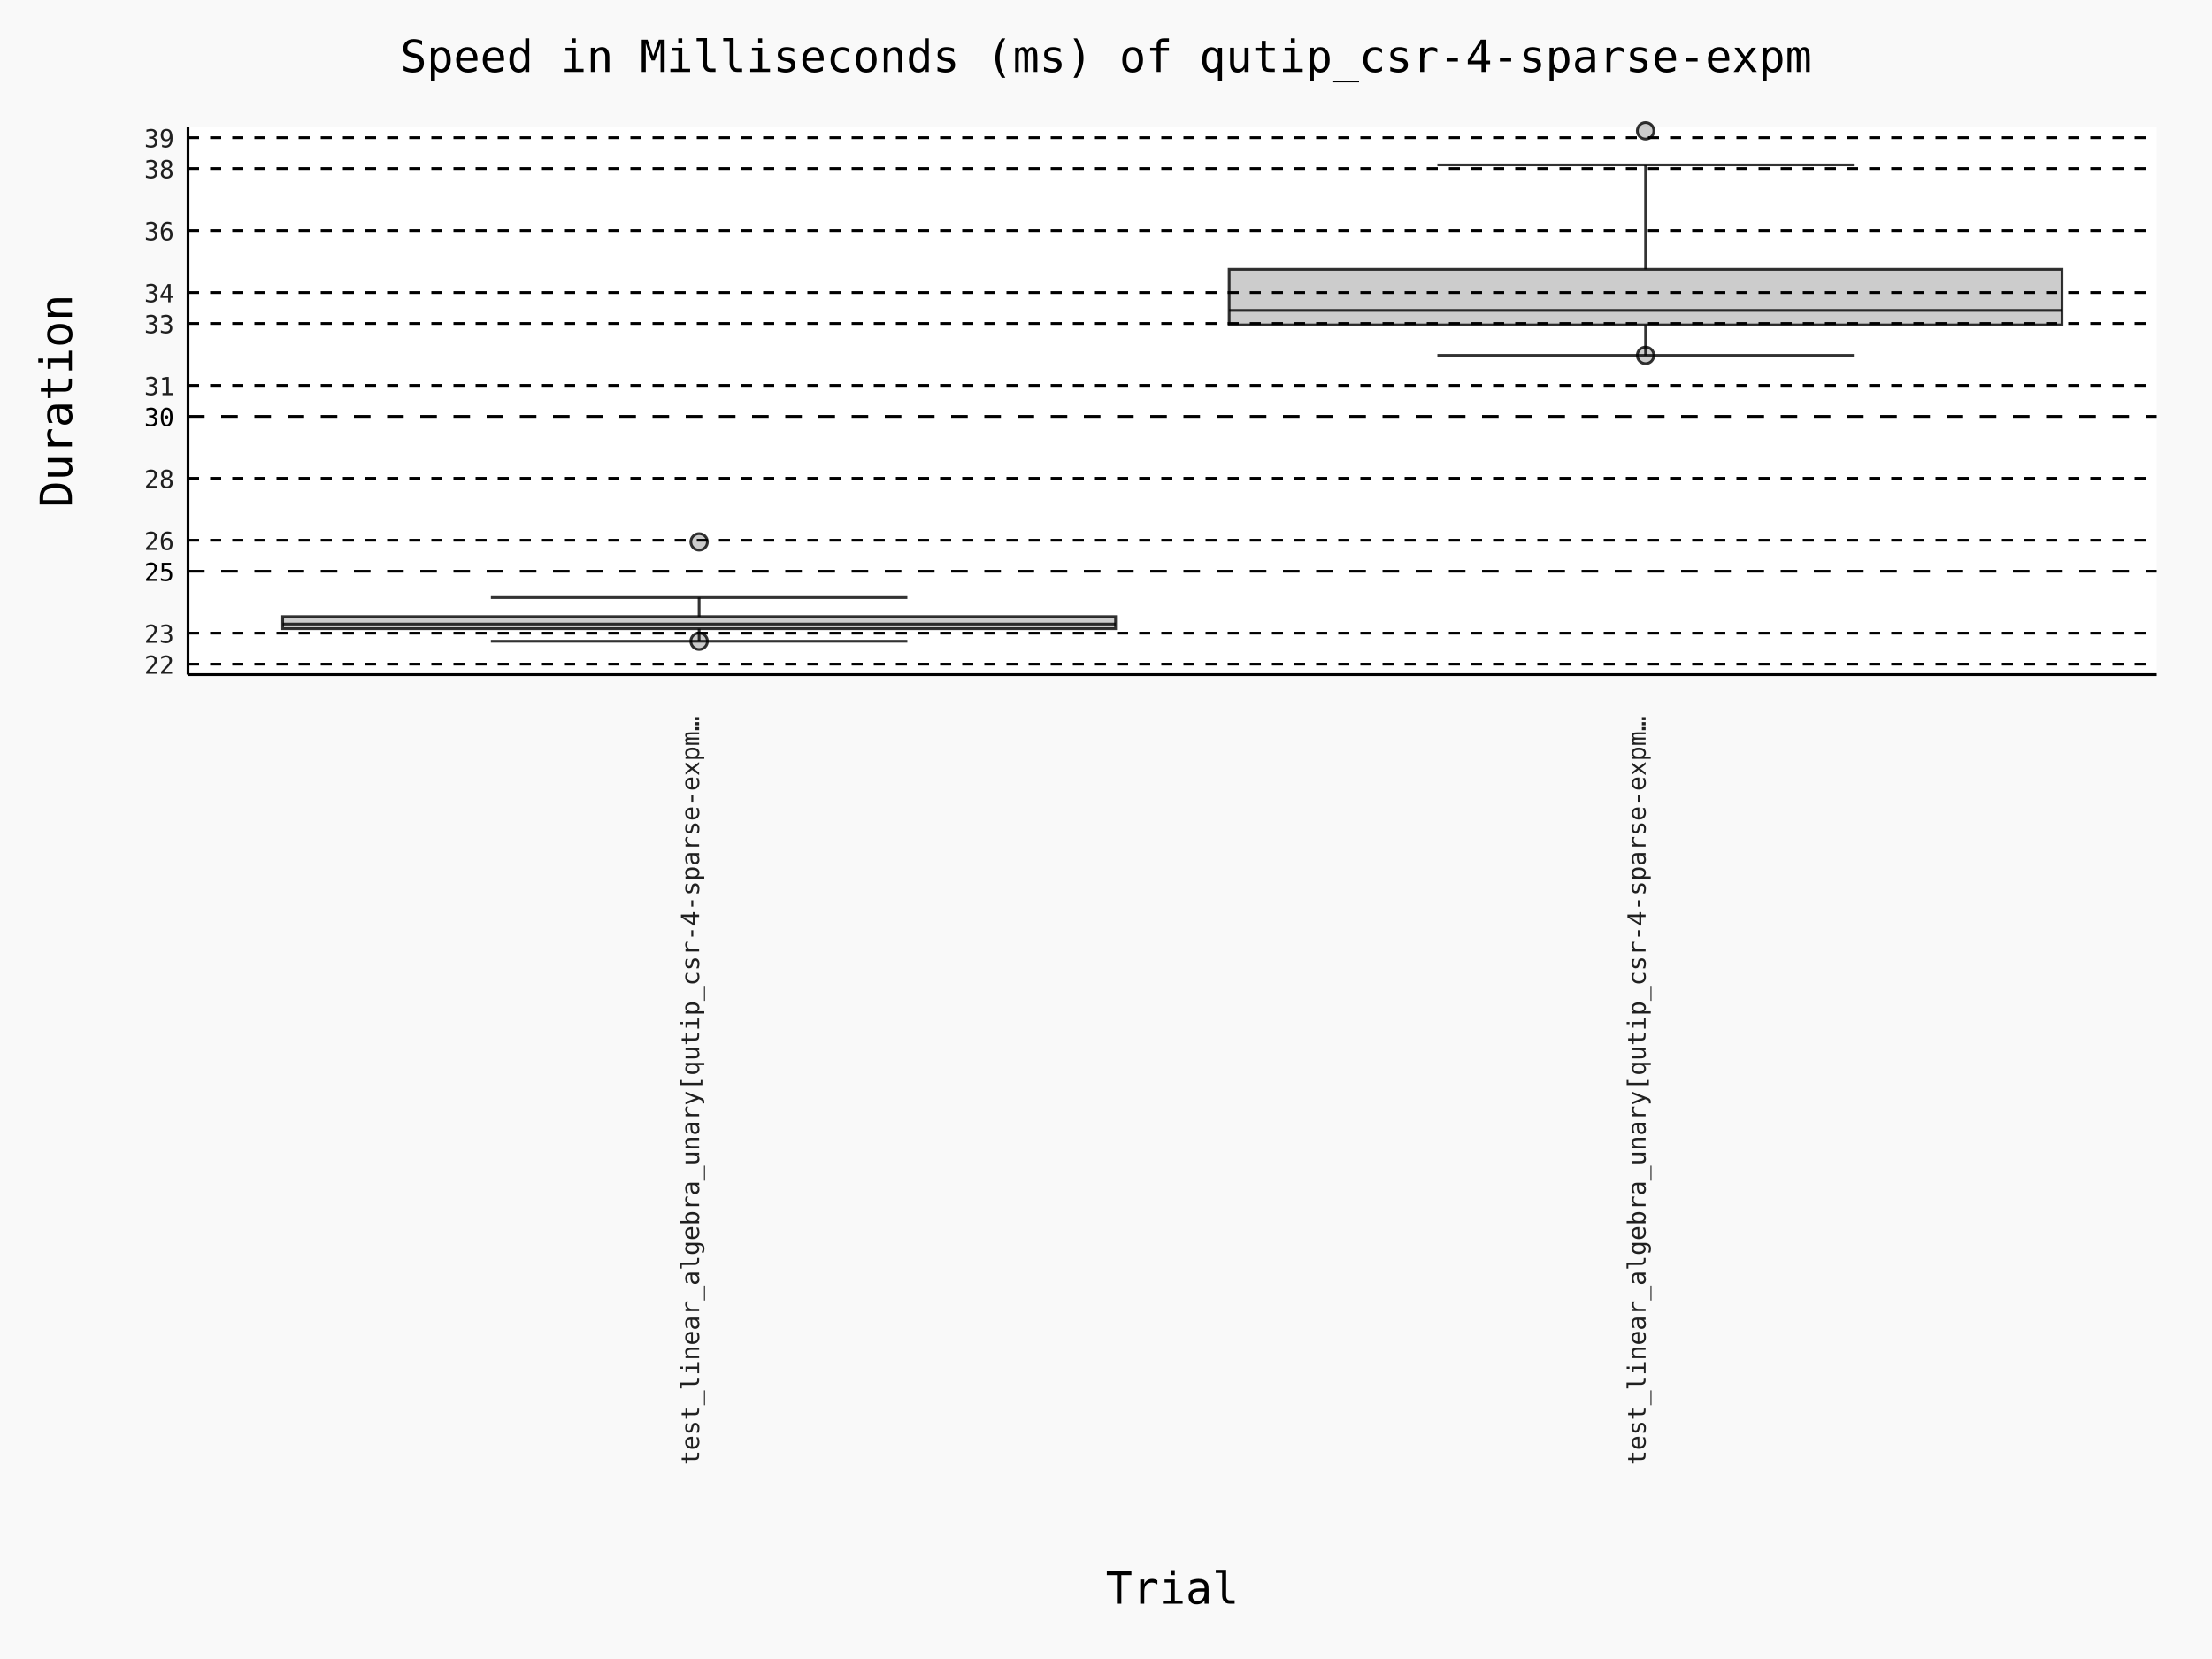
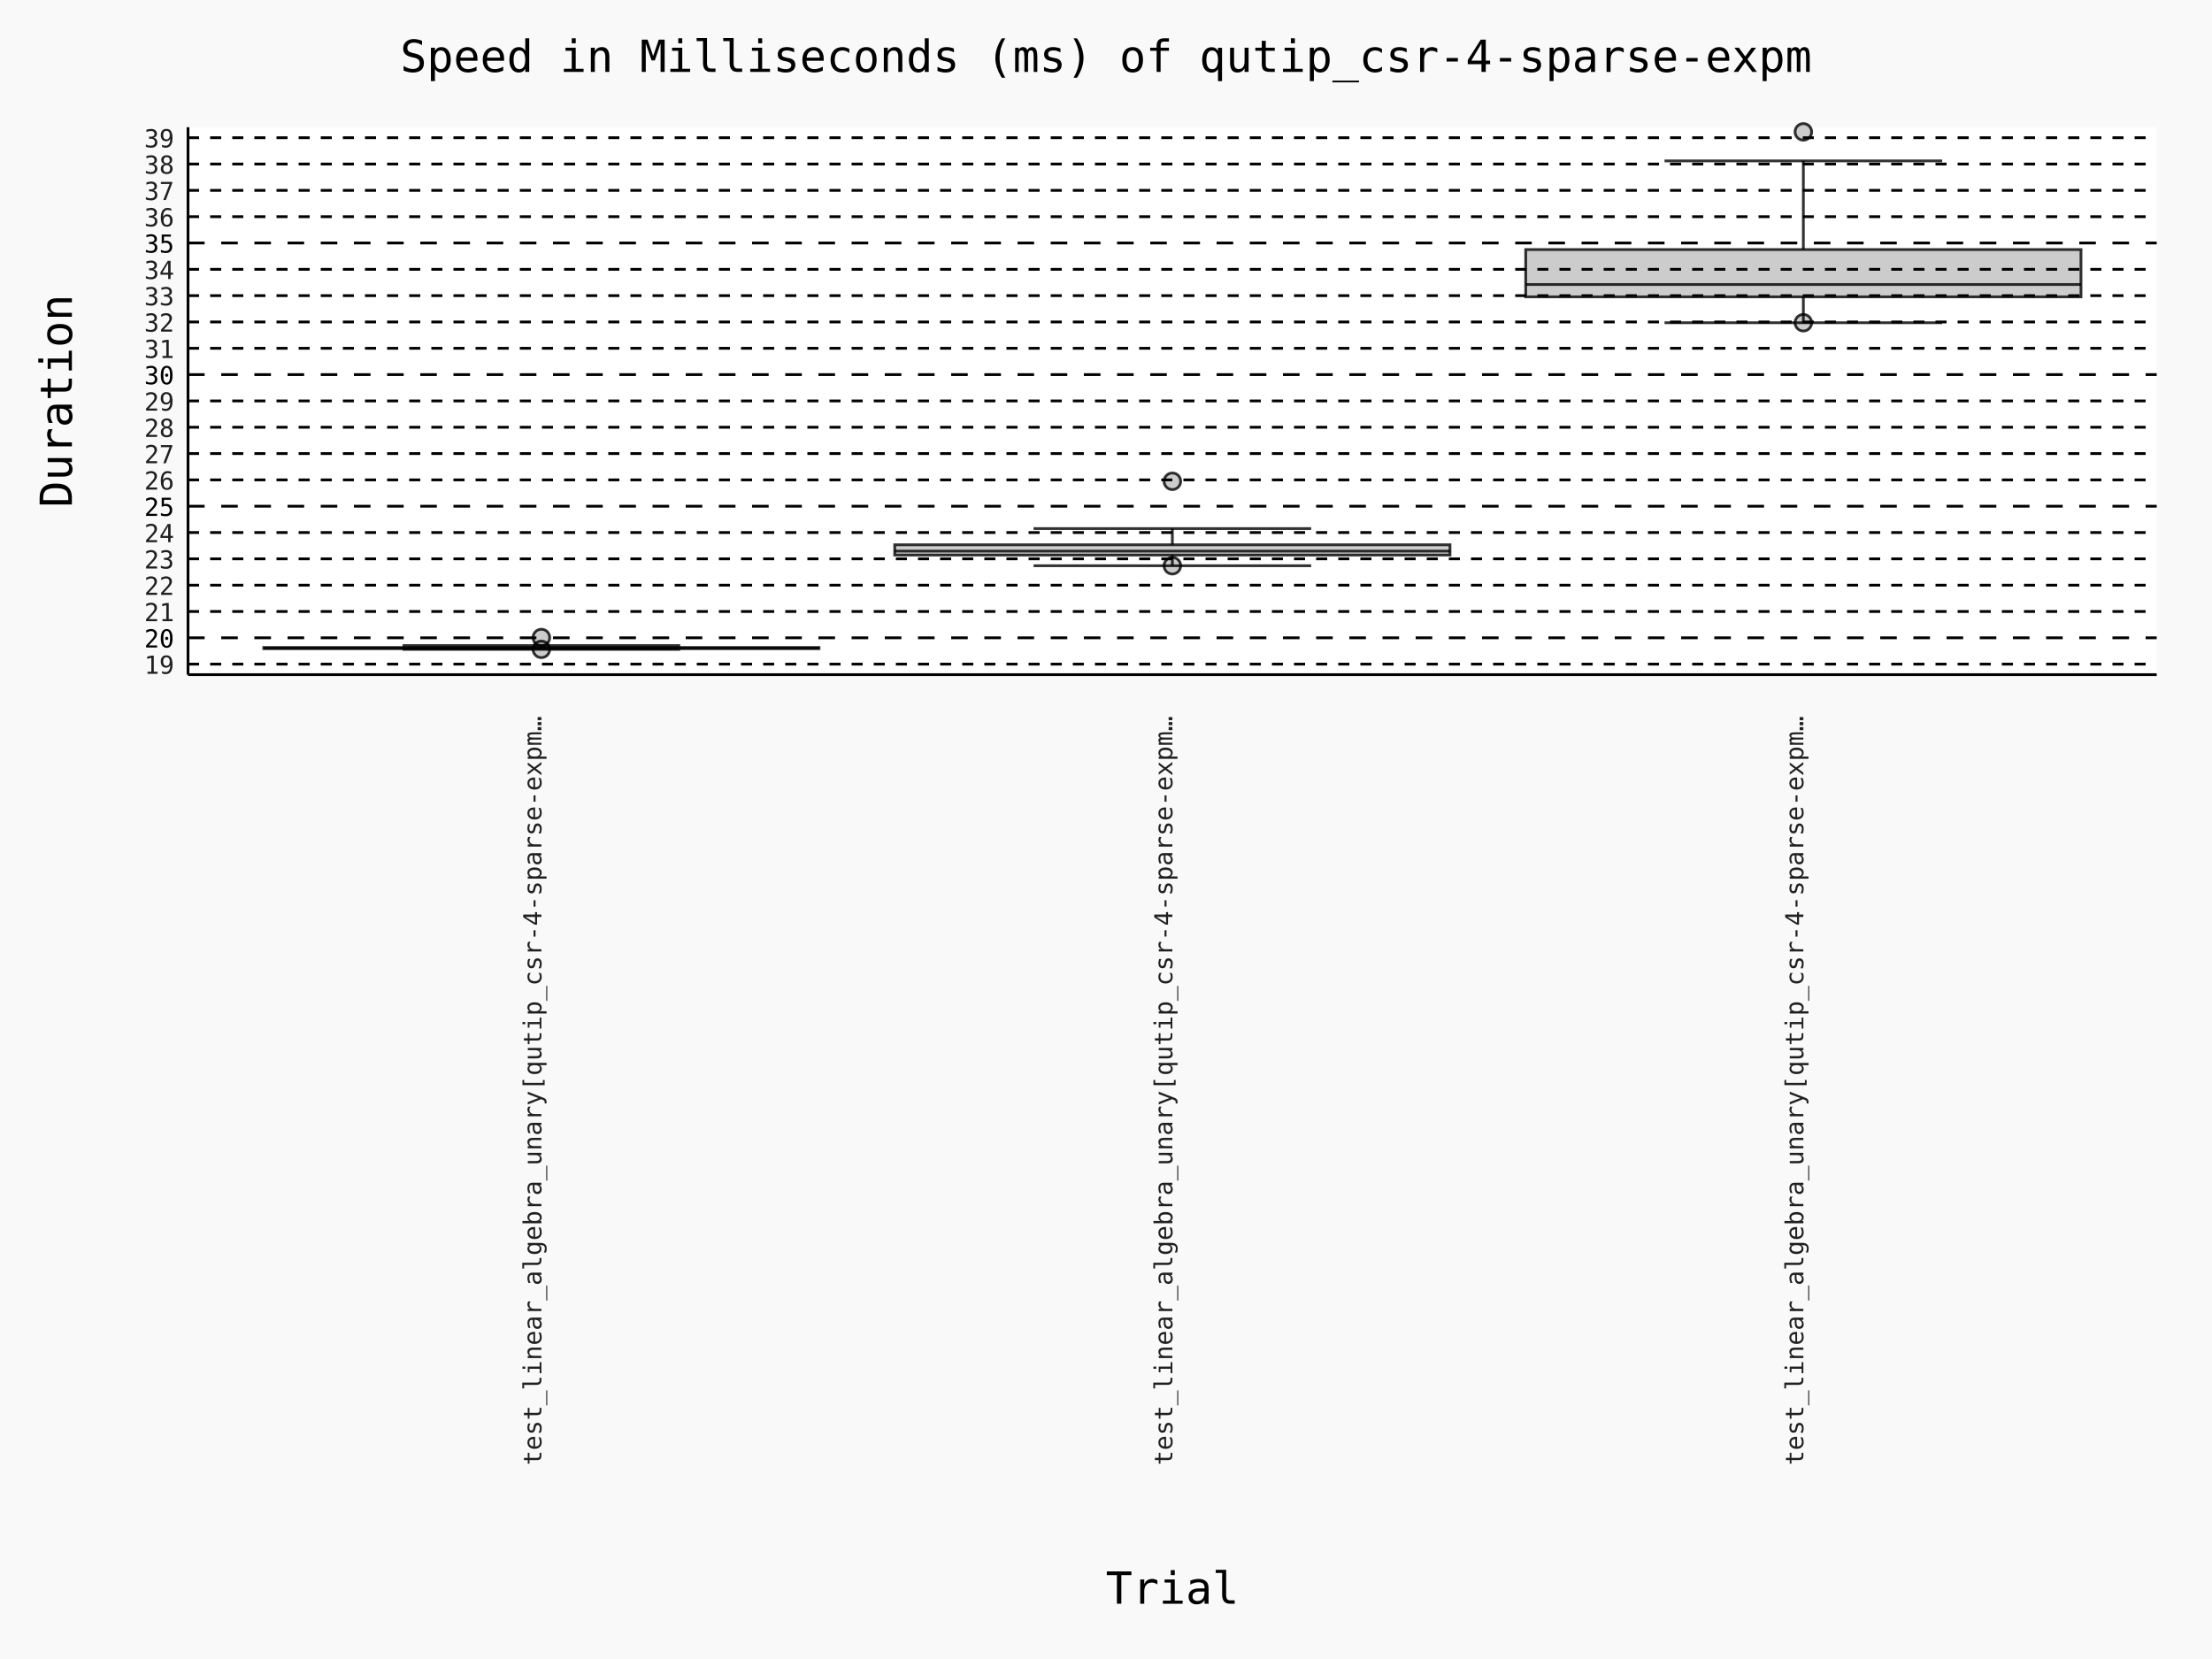
- <svg xmlns="http://www.w3.org/2000/svg" id="chart-a88e04f8-c182-4933-8b81-3142ed81b25f" class="pygal-chart" viewBox="0 0 800 600">
+ <svg xmlns="http://www.w3.org/2000/svg" id="chart-fc8f37e3-e0d4-4751-b946-16a775ccf3c1" class="pygal-chart" viewBox="0 0 800 600">
  <defs>
-     <style type="text/css">#chart-a88e04f8-c182-4933-8b81-3142ed81b25f{-webkit-user-select:none;-webkit-font-smoothing:antialiased;font-family:Consolas,"Deja Vu Sans Mono","Bitstream Vera Sans Mono","Courier New",monospace}#chart-a88e04f8-c182-4933-8b81-3142ed81b25f .title{font-family:Consolas,"Deja Vu Sans Mono","Bitstream Vera Sans Mono","Courier New",monospace;font-size:16px}#chart-a88e04f8-c182-4933-8b81-3142ed81b25f .legends .legend text{font-family:Consolas,"Deja Vu Sans Mono","Bitstream Vera Sans Mono","Courier New",monospace;font-size:14px}#chart-a88e04f8-c182-4933-8b81-3142ed81b25f .axis text{font-family:Consolas,"Deja Vu Sans Mono","Bitstream Vera Sans Mono","Courier New",monospace;font-size:10px}#chart-a88e04f8-c182-4933-8b81-3142ed81b25f .axis text.major{font-family:Consolas,"Deja Vu Sans Mono","Bitstream Vera Sans Mono","Courier New",monospace;font-size:10px}#chart-a88e04f8-c182-4933-8b81-3142ed81b25f .text-overlay text.value{font-family:Consolas,"Deja Vu Sans Mono","Bitstream Vera Sans Mono","Courier New",monospace;font-size:16px}#chart-a88e04f8-c182-4933-8b81-3142ed81b25f .text-overlay text.label{font-family:Consolas,"Deja Vu Sans Mono","Bitstream Vera Sans Mono","Courier New",monospace;font-size:10px}#chart-a88e04f8-c182-4933-8b81-3142ed81b25f .tooltip{font-family:Consolas,"Deja Vu Sans Mono","Bitstream Vera Sans Mono","Courier New",monospace;font-size:14px}#chart-a88e04f8-c182-4933-8b81-3142ed81b25f text.no_data{font-family:Consolas,"Deja Vu Sans Mono","Bitstream Vera Sans Mono","Courier New",monospace;font-size:64px}
- #chart-a88e04f8-c182-4933-8b81-3142ed81b25f{background-color:rgba(249,249,249,1)}#chart-a88e04f8-c182-4933-8b81-3142ed81b25f path,#chart-a88e04f8-c182-4933-8b81-3142ed81b25f line,#chart-a88e04f8-c182-4933-8b81-3142ed81b25f rect,#chart-a88e04f8-c182-4933-8b81-3142ed81b25f circle{-webkit-transition:150ms;-moz-transition:150ms;transition:150ms}#chart-a88e04f8-c182-4933-8b81-3142ed81b25f .graph &gt; .background{fill:rgba(249,249,249,1)}#chart-a88e04f8-c182-4933-8b81-3142ed81b25f .plot &gt; .background{fill:rgba(255,255,255,1)}#chart-a88e04f8-c182-4933-8b81-3142ed81b25f .graph{fill:rgba(0,0,0,.87)}#chart-a88e04f8-c182-4933-8b81-3142ed81b25f text.no_data{fill:rgba(0,0,0,1)}#chart-a88e04f8-c182-4933-8b81-3142ed81b25f .title{fill:rgba(0,0,0,1)}#chart-a88e04f8-c182-4933-8b81-3142ed81b25f .legends .legend text{fill:rgba(0,0,0,.87)}#chart-a88e04f8-c182-4933-8b81-3142ed81b25f .legends .legend:hover text{fill:rgba(0,0,0,1)}#chart-a88e04f8-c182-4933-8b81-3142ed81b25f .axis .line{stroke:rgba(0,0,0,1)}#chart-a88e04f8-c182-4933-8b81-3142ed81b25f .axis .guide.line{stroke:rgba(0,0,0,.54)}#chart-a88e04f8-c182-4933-8b81-3142ed81b25f .axis .major.line{stroke:rgba(0,0,0,.87)}#chart-a88e04f8-c182-4933-8b81-3142ed81b25f .axis text.major{fill:rgba(0,0,0,1)}#chart-a88e04f8-c182-4933-8b81-3142ed81b25f .axis.y .guides:hover .guide.line,#chart-a88e04f8-c182-4933-8b81-3142ed81b25f .line-graph .axis.x .guides:hover .guide.line,#chart-a88e04f8-c182-4933-8b81-3142ed81b25f .stackedline-graph .axis.x .guides:hover .guide.line,#chart-a88e04f8-c182-4933-8b81-3142ed81b25f .xy-graph .axis.x .guides:hover .guide.line{stroke:rgba(0,0,0,1)}#chart-a88e04f8-c182-4933-8b81-3142ed81b25f .axis .guides:hover text{fill:rgba(0,0,0,1)}#chart-a88e04f8-c182-4933-8b81-3142ed81b25f .reactive{fill-opacity:.7;stroke-opacity:.8;stroke-width:1}#chart-a88e04f8-c182-4933-8b81-3142ed81b25f .ci{stroke:rgba(0,0,0,.87)}#chart-a88e04f8-c182-4933-8b81-3142ed81b25f .reactive.active,#chart-a88e04f8-c182-4933-8b81-3142ed81b25f .active .reactive{fill-opacity:.8;stroke-opacity:.9;stroke-width:4}#chart-a88e04f8-c182-4933-8b81-3142ed81b25f .ci .reactive.active{stroke-width:1.5}#chart-a88e04f8-c182-4933-8b81-3142ed81b25f .series text{fill:rgba(0,0,0,1)}#chart-a88e04f8-c182-4933-8b81-3142ed81b25f .tooltip rect{fill:rgba(255,255,255,1);stroke:rgba(0,0,0,1);-webkit-transition:opacity 150ms;-moz-transition:opacity 150ms;transition:opacity 150ms}#chart-a88e04f8-c182-4933-8b81-3142ed81b25f .tooltip .label{fill:rgba(0,0,0,.87)}#chart-a88e04f8-c182-4933-8b81-3142ed81b25f .tooltip .label{fill:rgba(0,0,0,.87)}#chart-a88e04f8-c182-4933-8b81-3142ed81b25f .tooltip .legend{font-size:.8em;fill:rgba(0,0,0,.54)}#chart-a88e04f8-c182-4933-8b81-3142ed81b25f .tooltip .x_label{font-size:.6em;fill:rgba(0,0,0,1)}#chart-a88e04f8-c182-4933-8b81-3142ed81b25f .tooltip .xlink{font-size:.5em;text-decoration:underline}#chart-a88e04f8-c182-4933-8b81-3142ed81b25f .tooltip .value{font-size:1.5em}#chart-a88e04f8-c182-4933-8b81-3142ed81b25f .bound{font-size:.5em}#chart-a88e04f8-c182-4933-8b81-3142ed81b25f .max-value{font-size:.75em;fill:rgba(0,0,0,.54)}#chart-a88e04f8-c182-4933-8b81-3142ed81b25f .map-element{fill:rgba(255,255,255,1);stroke:rgba(0,0,0,.54) !important}#chart-a88e04f8-c182-4933-8b81-3142ed81b25f .map-element .reactive{fill-opacity:inherit;stroke-opacity:inherit}#chart-a88e04f8-c182-4933-8b81-3142ed81b25f .color-0,#chart-a88e04f8-c182-4933-8b81-3142ed81b25f .color-0 a:visited{stroke:#000000;fill:#000000}#chart-a88e04f8-c182-4933-8b81-3142ed81b25f .color-1,#chart-a88e04f8-c182-4933-8b81-3142ed81b25f .color-1 a:visited{stroke:#000000;fill:#000000}#chart-a88e04f8-c182-4933-8b81-3142ed81b25f .text-overlay .color-0 text{fill:white}#chart-a88e04f8-c182-4933-8b81-3142ed81b25f .text-overlay .color-1 text{fill:white}
- #chart-a88e04f8-c182-4933-8b81-3142ed81b25f text.no_data{text-anchor:middle}#chart-a88e04f8-c182-4933-8b81-3142ed81b25f .guide.line{fill:none}#chart-a88e04f8-c182-4933-8b81-3142ed81b25f .centered{text-anchor:middle}#chart-a88e04f8-c182-4933-8b81-3142ed81b25f .title{text-anchor:middle}#chart-a88e04f8-c182-4933-8b81-3142ed81b25f .legends .legend text{fill-opacity:1}#chart-a88e04f8-c182-4933-8b81-3142ed81b25f .axis.x text{text-anchor:middle}#chart-a88e04f8-c182-4933-8b81-3142ed81b25f .axis.x:not(.web) text[transform]{text-anchor:start}#chart-a88e04f8-c182-4933-8b81-3142ed81b25f .axis.x:not(.web) text[transform].backwards{text-anchor:end}#chart-a88e04f8-c182-4933-8b81-3142ed81b25f .axis.y text{text-anchor:end}#chart-a88e04f8-c182-4933-8b81-3142ed81b25f .axis.y text[transform].backwards{text-anchor:start}#chart-a88e04f8-c182-4933-8b81-3142ed81b25f .axis.y2 text{text-anchor:start}#chart-a88e04f8-c182-4933-8b81-3142ed81b25f .axis.y2 text[transform].backwards{text-anchor:end}#chart-a88e04f8-c182-4933-8b81-3142ed81b25f .axis .guide.line{stroke-dasharray:4,4;stroke:black}#chart-a88e04f8-c182-4933-8b81-3142ed81b25f .axis .major.guide.line{stroke-dasharray:6,6;stroke:black}#chart-a88e04f8-c182-4933-8b81-3142ed81b25f .horizontal .axis.y .guide.line,#chart-a88e04f8-c182-4933-8b81-3142ed81b25f .horizontal .axis.y2 .guide.line,#chart-a88e04f8-c182-4933-8b81-3142ed81b25f .vertical .axis.x .guide.line{opacity:0}#chart-a88e04f8-c182-4933-8b81-3142ed81b25f .horizontal .axis.always_show .guide.line,#chart-a88e04f8-c182-4933-8b81-3142ed81b25f .vertical .axis.always_show .guide.line{opacity:1 !important}#chart-a88e04f8-c182-4933-8b81-3142ed81b25f .axis.y .guides:hover .guide.line,#chart-a88e04f8-c182-4933-8b81-3142ed81b25f .axis.y2 .guides:hover .guide.line,#chart-a88e04f8-c182-4933-8b81-3142ed81b25f .axis.x .guides:hover .guide.line{opacity:1}#chart-a88e04f8-c182-4933-8b81-3142ed81b25f .axis .guides:hover text{opacity:1}#chart-a88e04f8-c182-4933-8b81-3142ed81b25f .nofill{fill:none}#chart-a88e04f8-c182-4933-8b81-3142ed81b25f .subtle-fill{fill-opacity:.2}#chart-a88e04f8-c182-4933-8b81-3142ed81b25f .dot{stroke-width:1px;fill-opacity:1;stroke-opacity:1}#chart-a88e04f8-c182-4933-8b81-3142ed81b25f .dot.active{stroke-width:5px}#chart-a88e04f8-c182-4933-8b81-3142ed81b25f .dot.negative{fill:transparent}#chart-a88e04f8-c182-4933-8b81-3142ed81b25f text,#chart-a88e04f8-c182-4933-8b81-3142ed81b25f tspan{stroke:none !important}#chart-a88e04f8-c182-4933-8b81-3142ed81b25f .series text.active{opacity:1}#chart-a88e04f8-c182-4933-8b81-3142ed81b25f .tooltip rect{fill-opacity:.95;stroke-width:.5}#chart-a88e04f8-c182-4933-8b81-3142ed81b25f .tooltip text{fill-opacity:1}#chart-a88e04f8-c182-4933-8b81-3142ed81b25f .showable{visibility:hidden}#chart-a88e04f8-c182-4933-8b81-3142ed81b25f .showable.shown{visibility:visible}#chart-a88e04f8-c182-4933-8b81-3142ed81b25f .gauge-background{fill:rgba(229,229,229,1);stroke:none}#chart-a88e04f8-c182-4933-8b81-3142ed81b25f .bg-lines{stroke:rgba(249,249,249,1);stroke-width:2px}
+     <style type="text/css">#chart-fc8f37e3-e0d4-4751-b946-16a775ccf3c1{-webkit-user-select:none;-webkit-font-smoothing:antialiased;font-family:Consolas,"Deja Vu Sans Mono","Bitstream Vera Sans Mono","Courier New",monospace}#chart-fc8f37e3-e0d4-4751-b946-16a775ccf3c1 .title{font-family:Consolas,"Deja Vu Sans Mono","Bitstream Vera Sans Mono","Courier New",monospace;font-size:16px}#chart-fc8f37e3-e0d4-4751-b946-16a775ccf3c1 .legends .legend text{font-family:Consolas,"Deja Vu Sans Mono","Bitstream Vera Sans Mono","Courier New",monospace;font-size:14px}#chart-fc8f37e3-e0d4-4751-b946-16a775ccf3c1 .axis text{font-family:Consolas,"Deja Vu Sans Mono","Bitstream Vera Sans Mono","Courier New",monospace;font-size:10px}#chart-fc8f37e3-e0d4-4751-b946-16a775ccf3c1 .axis text.major{font-family:Consolas,"Deja Vu Sans Mono","Bitstream Vera Sans Mono","Courier New",monospace;font-size:10px}#chart-fc8f37e3-e0d4-4751-b946-16a775ccf3c1 .text-overlay text.value{font-family:Consolas,"Deja Vu Sans Mono","Bitstream Vera Sans Mono","Courier New",monospace;font-size:16px}#chart-fc8f37e3-e0d4-4751-b946-16a775ccf3c1 .text-overlay text.label{font-family:Consolas,"Deja Vu Sans Mono","Bitstream Vera Sans Mono","Courier New",monospace;font-size:10px}#chart-fc8f37e3-e0d4-4751-b946-16a775ccf3c1 .tooltip{font-family:Consolas,"Deja Vu Sans Mono","Bitstream Vera Sans Mono","Courier New",monospace;font-size:14px}#chart-fc8f37e3-e0d4-4751-b946-16a775ccf3c1 text.no_data{font-family:Consolas,"Deja Vu Sans Mono","Bitstream Vera Sans Mono","Courier New",monospace;font-size:64px}
+ #chart-fc8f37e3-e0d4-4751-b946-16a775ccf3c1{background-color:rgba(249,249,249,1)}#chart-fc8f37e3-e0d4-4751-b946-16a775ccf3c1 path,#chart-fc8f37e3-e0d4-4751-b946-16a775ccf3c1 line,#chart-fc8f37e3-e0d4-4751-b946-16a775ccf3c1 rect,#chart-fc8f37e3-e0d4-4751-b946-16a775ccf3c1 circle{-webkit-transition:150ms;-moz-transition:150ms;transition:150ms}#chart-fc8f37e3-e0d4-4751-b946-16a775ccf3c1 .graph &gt; .background{fill:rgba(249,249,249,1)}#chart-fc8f37e3-e0d4-4751-b946-16a775ccf3c1 .plot &gt; .background{fill:rgba(255,255,255,1)}#chart-fc8f37e3-e0d4-4751-b946-16a775ccf3c1 .graph{fill:rgba(0,0,0,.87)}#chart-fc8f37e3-e0d4-4751-b946-16a775ccf3c1 text.no_data{fill:rgba(0,0,0,1)}#chart-fc8f37e3-e0d4-4751-b946-16a775ccf3c1 .title{fill:rgba(0,0,0,1)}#chart-fc8f37e3-e0d4-4751-b946-16a775ccf3c1 .legends .legend text{fill:rgba(0,0,0,.87)}#chart-fc8f37e3-e0d4-4751-b946-16a775ccf3c1 .legends .legend:hover text{fill:rgba(0,0,0,1)}#chart-fc8f37e3-e0d4-4751-b946-16a775ccf3c1 .axis .line{stroke:rgba(0,0,0,1)}#chart-fc8f37e3-e0d4-4751-b946-16a775ccf3c1 .axis .guide.line{stroke:rgba(0,0,0,.54)}#chart-fc8f37e3-e0d4-4751-b946-16a775ccf3c1 .axis .major.line{stroke:rgba(0,0,0,.87)}#chart-fc8f37e3-e0d4-4751-b946-16a775ccf3c1 .axis text.major{fill:rgba(0,0,0,1)}#chart-fc8f37e3-e0d4-4751-b946-16a775ccf3c1 .axis.y .guides:hover .guide.line,#chart-fc8f37e3-e0d4-4751-b946-16a775ccf3c1 .line-graph .axis.x .guides:hover .guide.line,#chart-fc8f37e3-e0d4-4751-b946-16a775ccf3c1 .stackedline-graph .axis.x .guides:hover .guide.line,#chart-fc8f37e3-e0d4-4751-b946-16a775ccf3c1 .xy-graph .axis.x .guides:hover .guide.line{stroke:rgba(0,0,0,1)}#chart-fc8f37e3-e0d4-4751-b946-16a775ccf3c1 .axis .guides:hover text{fill:rgba(0,0,0,1)}#chart-fc8f37e3-e0d4-4751-b946-16a775ccf3c1 .reactive{fill-opacity:.7;stroke-opacity:.8;stroke-width:1}#chart-fc8f37e3-e0d4-4751-b946-16a775ccf3c1 .ci{stroke:rgba(0,0,0,.87)}#chart-fc8f37e3-e0d4-4751-b946-16a775ccf3c1 .reactive.active,#chart-fc8f37e3-e0d4-4751-b946-16a775ccf3c1 .active .reactive{fill-opacity:.8;stroke-opacity:.9;stroke-width:4}#chart-fc8f37e3-e0d4-4751-b946-16a775ccf3c1 .ci .reactive.active{stroke-width:1.5}#chart-fc8f37e3-e0d4-4751-b946-16a775ccf3c1 .series text{fill:rgba(0,0,0,1)}#chart-fc8f37e3-e0d4-4751-b946-16a775ccf3c1 .tooltip rect{fill:rgba(255,255,255,1);stroke:rgba(0,0,0,1);-webkit-transition:opacity 150ms;-moz-transition:opacity 150ms;transition:opacity 150ms}#chart-fc8f37e3-e0d4-4751-b946-16a775ccf3c1 .tooltip .label{fill:rgba(0,0,0,.87)}#chart-fc8f37e3-e0d4-4751-b946-16a775ccf3c1 .tooltip .label{fill:rgba(0,0,0,.87)}#chart-fc8f37e3-e0d4-4751-b946-16a775ccf3c1 .tooltip .legend{font-size:.8em;fill:rgba(0,0,0,.54)}#chart-fc8f37e3-e0d4-4751-b946-16a775ccf3c1 .tooltip .x_label{font-size:.6em;fill:rgba(0,0,0,1)}#chart-fc8f37e3-e0d4-4751-b946-16a775ccf3c1 .tooltip .xlink{font-size:.5em;text-decoration:underline}#chart-fc8f37e3-e0d4-4751-b946-16a775ccf3c1 .tooltip .value{font-size:1.5em}#chart-fc8f37e3-e0d4-4751-b946-16a775ccf3c1 .bound{font-size:.5em}#chart-fc8f37e3-e0d4-4751-b946-16a775ccf3c1 .max-value{font-size:.75em;fill:rgba(0,0,0,.54)}#chart-fc8f37e3-e0d4-4751-b946-16a775ccf3c1 .map-element{fill:rgba(255,255,255,1);stroke:rgba(0,0,0,.54) !important}#chart-fc8f37e3-e0d4-4751-b946-16a775ccf3c1 .map-element .reactive{fill-opacity:inherit;stroke-opacity:inherit}#chart-fc8f37e3-e0d4-4751-b946-16a775ccf3c1 .color-0,#chart-fc8f37e3-e0d4-4751-b946-16a775ccf3c1 .color-0 a:visited{stroke:#000000;fill:#000000}#chart-fc8f37e3-e0d4-4751-b946-16a775ccf3c1 .color-1,#chart-fc8f37e3-e0d4-4751-b946-16a775ccf3c1 .color-1 a:visited{stroke:#000000;fill:#000000}#chart-fc8f37e3-e0d4-4751-b946-16a775ccf3c1 .color-2,#chart-fc8f37e3-e0d4-4751-b946-16a775ccf3c1 .color-2 a:visited{stroke:#000000;fill:#000000}#chart-fc8f37e3-e0d4-4751-b946-16a775ccf3c1 .text-overlay .color-0 text{fill:white}#chart-fc8f37e3-e0d4-4751-b946-16a775ccf3c1 .text-overlay .color-1 text{fill:white}#chart-fc8f37e3-e0d4-4751-b946-16a775ccf3c1 .text-overlay .color-2 text{fill:white}
+ #chart-fc8f37e3-e0d4-4751-b946-16a775ccf3c1 text.no_data{text-anchor:middle}#chart-fc8f37e3-e0d4-4751-b946-16a775ccf3c1 .guide.line{fill:none}#chart-fc8f37e3-e0d4-4751-b946-16a775ccf3c1 .centered{text-anchor:middle}#chart-fc8f37e3-e0d4-4751-b946-16a775ccf3c1 .title{text-anchor:middle}#chart-fc8f37e3-e0d4-4751-b946-16a775ccf3c1 .legends .legend text{fill-opacity:1}#chart-fc8f37e3-e0d4-4751-b946-16a775ccf3c1 .axis.x text{text-anchor:middle}#chart-fc8f37e3-e0d4-4751-b946-16a775ccf3c1 .axis.x:not(.web) text[transform]{text-anchor:start}#chart-fc8f37e3-e0d4-4751-b946-16a775ccf3c1 .axis.x:not(.web) text[transform].backwards{text-anchor:end}#chart-fc8f37e3-e0d4-4751-b946-16a775ccf3c1 .axis.y text{text-anchor:end}#chart-fc8f37e3-e0d4-4751-b946-16a775ccf3c1 .axis.y text[transform].backwards{text-anchor:start}#chart-fc8f37e3-e0d4-4751-b946-16a775ccf3c1 .axis.y2 text{text-anchor:start}#chart-fc8f37e3-e0d4-4751-b946-16a775ccf3c1 .axis.y2 text[transform].backwards{text-anchor:end}#chart-fc8f37e3-e0d4-4751-b946-16a775ccf3c1 .axis .guide.line{stroke-dasharray:4,4;stroke:black}#chart-fc8f37e3-e0d4-4751-b946-16a775ccf3c1 .axis .major.guide.line{stroke-dasharray:6,6;stroke:black}#chart-fc8f37e3-e0d4-4751-b946-16a775ccf3c1 .horizontal .axis.y .guide.line,#chart-fc8f37e3-e0d4-4751-b946-16a775ccf3c1 .horizontal .axis.y2 .guide.line,#chart-fc8f37e3-e0d4-4751-b946-16a775ccf3c1 .vertical .axis.x .guide.line{opacity:0}#chart-fc8f37e3-e0d4-4751-b946-16a775ccf3c1 .horizontal .axis.always_show .guide.line,#chart-fc8f37e3-e0d4-4751-b946-16a775ccf3c1 .vertical .axis.always_show .guide.line{opacity:1 !important}#chart-fc8f37e3-e0d4-4751-b946-16a775ccf3c1 .axis.y .guides:hover .guide.line,#chart-fc8f37e3-e0d4-4751-b946-16a775ccf3c1 .axis.y2 .guides:hover .guide.line,#chart-fc8f37e3-e0d4-4751-b946-16a775ccf3c1 .axis.x .guides:hover .guide.line{opacity:1}#chart-fc8f37e3-e0d4-4751-b946-16a775ccf3c1 .axis .guides:hover text{opacity:1}#chart-fc8f37e3-e0d4-4751-b946-16a775ccf3c1 .nofill{fill:none}#chart-fc8f37e3-e0d4-4751-b946-16a775ccf3c1 .subtle-fill{fill-opacity:.2}#chart-fc8f37e3-e0d4-4751-b946-16a775ccf3c1 .dot{stroke-width:1px;fill-opacity:1;stroke-opacity:1}#chart-fc8f37e3-e0d4-4751-b946-16a775ccf3c1 .dot.active{stroke-width:5px}#chart-fc8f37e3-e0d4-4751-b946-16a775ccf3c1 .dot.negative{fill:transparent}#chart-fc8f37e3-e0d4-4751-b946-16a775ccf3c1 text,#chart-fc8f37e3-e0d4-4751-b946-16a775ccf3c1 tspan{stroke:none !important}#chart-fc8f37e3-e0d4-4751-b946-16a775ccf3c1 .series text.active{opacity:1}#chart-fc8f37e3-e0d4-4751-b946-16a775ccf3c1 .tooltip rect{fill-opacity:.95;stroke-width:.5}#chart-fc8f37e3-e0d4-4751-b946-16a775ccf3c1 .tooltip text{fill-opacity:1}#chart-fc8f37e3-e0d4-4751-b946-16a775ccf3c1 .showable{visibility:hidden}#chart-fc8f37e3-e0d4-4751-b946-16a775ccf3c1 .showable.shown{visibility:visible}#chart-fc8f37e3-e0d4-4751-b946-16a775ccf3c1 .gauge-background{fill:rgba(229,229,229,1);stroke:none}#chart-fc8f37e3-e0d4-4751-b946-16a775ccf3c1 .bg-lines{stroke:rgba(249,249,249,1);stroke-width:2px}
.tooltip .value{font-size:1em !important}.axis text{font-size:9px !important}</style>
  </defs>
  <g class="graph custombox-graph vertical">
    <rect x="0" y="0" width="800" height="600" class="background" />
    <g transform="translate(68, 46)" class="plot">
      <rect x="0" y="0" width="712.0" height="198.0" class="background" />
      <g class="axis y always_show">
        <path d="M0 198 h712" class="line" />
        <g class="guides">
          <path d="M0 194.192 h712" class="guide line" />
-           <text x="-5" y="197.692" class="">22</text>
+           <text x="-5" y="197.692" class="">19</text>
        </g>
        <g class="guides">
-           <path d="M0 182.993 h712" class="guide line" />
-           <text x="-5" y="186.493" class="">23</text>
+           <path d="M0 184.673 h712" class="major guide line" />
+           <text x="-5" y="188.173" class="major">20</text>
        </g>
        <g class="guides">
-           <path d="M0 160.595 h712" class="major guide line" />
-           <text x="-5" y="164.095" class="major">25</text>
+           <path d="M0 175.154 h712" class="guide line" />
+           <text x="-5" y="178.654" class="">21</text>
        </g>
        <g class="guides">
-           <path d="M0 149.396 h712" class="guide line" />
-           <text x="-5" y="152.896" class="">26</text>
+           <path d="M0 165.635 h712" class="guide line" />
+           <text x="-5" y="169.135" class="">22</text>
        </g>
        <g class="guides">
-           <path d="M0 126.998 h712" class="guide line" />
-           <text x="-5" y="130.498" class="">28</text>
+           <path d="M0 156.115 h712" class="guide line" />
+           <text x="-5" y="159.615" class="">23</text>
        </g>
        <g class="guides">
-           <path d="M0 104.6 h712" class="major guide line" />
-           <text x="-5" y="108.1" class="major">30</text>
+           <path d="M0 146.596 h712" class="guide line" />
+           <text x="-5" y="150.096" class="">24</text>
        </g>
        <g class="guides">
-           <path d="M0 93.4 h712" class="guide line" />
-           <text x="-5" y="96.9" class="">31</text>
+           <path d="M0 137.077 h712" class="major guide line" />
+           <text x="-5" y="140.577" class="major">25</text>
        </g>
        <g class="guides">
-           <path d="M0 71.002 h712" class="guide line" />
-           <text x="-5" y="74.502" class="">33</text>
+           <path d="M0 127.558 h712" class="guide line" />
+           <text x="-5" y="131.058" class="">26</text>
        </g>
        <g class="guides">
-           <path d="M0 59.803 h712" class="guide line" />
-           <text x="-5" y="63.303" class="">34</text>
+           <path d="M0 118.038 h712" class="guide line" />
+           <text x="-5" y="121.538" class="">27</text>
        </g>
        <g class="guides">
-           <path d="M0 37.405 h712" class="guide line" />
-           <text x="-5" y="40.905" class="">36</text>
+           <path d="M0 108.519 h712" class="guide line" />
+           <text x="-5" y="112.019" class="">28</text>
        </g>
        <g class="guides">
-           <path d="M0 15.007 h712" class="guide line" />
-           <text x="-5" y="18.507" class="">38</text>
+           <path d="M0 99 h712" class="guide line" />
+           <text x="-5" y="102.5" class="">29</text>
+         </g>
+         <g class="guides">
+           <path d="M0 89.481 h712" class="major guide line" />
+           <text x="-5" y="92.981" class="major">30</text>
+         </g>
+         <g class="guides">
+           <path d="M0 79.962 h712" class="guide line" />
+           <text x="-5" y="83.462" class="">31</text>
+         </g>
+         <g class="guides">
+           <path d="M0 70.442 h712" class="guide line" />
+           <text x="-5" y="73.942" class="">32</text>
+         </g>
+         <g class="guides">
+           <path d="M0 60.923 h712" class="guide line" />
+           <text x="-5" y="64.423" class="">33</text>
+         </g>
+         <g class="guides">
+           <path d="M0 51.404 h712" class="guide line" />
+           <text x="-5" y="54.904" class="">34</text>
+         </g>
+         <g class="guides">
+           <path d="M0 41.885 h712" class="major guide line" />
+           <text x="-5" y="45.385" class="major">35</text>
+         </g>
+         <g class="guides">
+           <path d="M0 32.365 h712" class="guide line" />
+           <text x="-5" y="35.865" class="">36</text>
+         </g>
+         <g class="guides">
+           <path d="M0 22.846 h712" class="guide line" />
+           <text x="-5" y="26.346" class="">37</text>
+         </g>
+         <g class="guides">
+           <path d="M0 13.327 h712" class="guide line" />
+           <text x="-5" y="16.827" class="">38</text>
        </g>
        <g class="guides">
          <path d="M0 3.808 h712" class="guide line" />
          <text x="-5" y="7.308" class="">39</text>
        </g>
      </g>
      <g class="axis x">
        <path d="M0 0 v198" class="line" />
        <g class="guides">
-           <path d="M184.846 0 v198" class="guide line" />
-           <text x="184.846" y="213.0" class="backwards" transform="rotate(270 184.8462 213)">test_linear_algebra_unary[qutip_csr-4-sparse-expm…</text>
+           <path d="M127.795 0 v198" class="guide line" />
+           <text x="127.795" y="213.0" class="backwards" transform="rotate(270 127.7949 213)">test_linear_algebra_unary[qutip_csr-4-sparse-expm…</text>
        </g>
        <g class="guides">
-           <path d="M527.154 0 v198" class="guide line" />
-           <text x="527.154" y="213.0" class="backwards" transform="rotate(270 527.1538 213)">test_linear_algebra_unary[qutip_csr-4-sparse-expm…</text>
+           <path d="M356 0 v198" class="guide line" />
+           <text x="356.0" y="213.0" class="backwards" transform="rotate(270 356 213)">test_linear_algebra_unary[qutip_csr-4-sparse-expm…</text>
+         </g>
+         <g class="guides">
+           <path d="M584.205 0 v198" class="guide line" />
+           <text x="584.205" y="213.0" class="backwards" transform="rotate(270 584.2051 213)">test_linear_algebra_unary[qutip_csr-4-sparse-expm…</text>
        </g>
      </g>
      <g class="series serie-0 color-0">
        <g class="boxes">
          <g class="box">
-             <path stroke-width="3" d="M109.538 185.919 L260.154 185.919" class="reactive tooltip-trigger" />
-             <path stroke-width="3" d="M34.231 179.701 L335.462 179.701" class="reactive tooltip-trigger" />
-             <path stroke-width="3" d="M109.538 170.113 L260.154 170.113" class="reactive tooltip-trigger" />
-             <path stroke-width="2" d="M184.846 185.919 L184.846 181.379" class="reactive tooltip-trigger" />
-             <path stroke-width="2" d="M184.846 170.113 L184.846 177.007" class="reactive tooltip-trigger" />
-             <rect x="34.231" y="177.007" height="4.371" width="301.231" class="subtle-fill reactive tooltip-trigger" />
-             <circle cx="184.846" cy="185.919" r="3" class="subtle-fill reactive tooltip-trigger" />
-             <circle cx="184.846" cy="149.992" r="3" class="subtle-fill reactive tooltip-trigger" />
+             <path stroke-width="3" d="M77.59 188.848 L178 188.848" class="reactive tooltip-trigger" />
+             <path stroke-width="3" d="M27.385 188.413 L228.205 188.413" class="reactive tooltip-trigger" />
+             <path stroke-width="3" d="M77.59 187.475 L178 187.475" class="reactive tooltip-trigger" />
+             <path stroke-width="2" d="M127.795 188.848 L127.795 188.571" class="reactive tooltip-trigger" />
+             <path stroke-width="2" d="M127.795 187.475 L127.795 188.18" class="reactive tooltip-trigger" />
+             <rect x="27.385" y="188.18" height="0.391" width="200.821" class="subtle-fill reactive tooltip-trigger" />
+             <circle cx="127.795" cy="188.848" r="3" class="subtle-fill reactive tooltip-trigger" />
+             <circle cx="127.795" cy="184.574" r="3" class="subtle-fill reactive tooltip-trigger" />
          </g>
        </g>
      </g>
      <g class="series serie-1 color-1">
        <g class="boxes">
          <g class="box">
-             <path stroke-width="3" d="M451.846 82.525 L602.462 82.525" class="reactive tooltip-trigger" />
-             <path stroke-width="3" d="M376.538 66.267 L677.769 66.267" class="reactive tooltip-trigger" />
-             <path stroke-width="3" d="M451.846 13.669 L602.462 13.669" class="reactive tooltip-trigger" />
-             <path stroke-width="2" d="M527.154 82.525 L527.154 71.521" class="reactive tooltip-trigger" />
-             <path stroke-width="2" d="M527.154 13.669 L527.154 51.389" class="reactive tooltip-trigger" />
-             <rect x="376.538" y="51.389" height="20.133" width="301.231" class="subtle-fill reactive tooltip-trigger" />
-             <circle cx="527.154" cy="82.525" r="3" class="subtle-fill reactive tooltip-trigger" />
-             <circle cx="527.154" cy="1.325" r="3" class="subtle-fill reactive tooltip-trigger" />
+             <path stroke-width="3" d="M305.795 158.602 L406.205 158.602" class="reactive tooltip-trigger" />
+             <path stroke-width="3" d="M255.59 153.317 L456.41 153.317" class="reactive tooltip-trigger" />
+             <path stroke-width="3" d="M305.795 145.167 L406.205 145.167" class="reactive tooltip-trigger" />
+             <path stroke-width="2" d="M356 158.602 L356 154.743" class="reactive tooltip-trigger" />
+             <path stroke-width="2" d="M356 145.167 L356 151.028" class="reactive tooltip-trigger" />
+             <rect x="255.59" y="151.028" height="3.716" width="200.821" class="subtle-fill reactive tooltip-trigger" />
+             <circle cx="356" cy="158.602" r="3" class="subtle-fill reactive tooltip-trigger" />
+             <circle cx="356" cy="128.065" r="3" class="subtle-fill reactive tooltip-trigger" />
+           </g>
+         </g>
+       </g>
+       <g class="series serie-2 color-2">
+         <g class="boxes">
+           <g class="box">
+             <path stroke-width="3" d="M534 70.717 L634.41 70.717" class="reactive tooltip-trigger" />
+             <path stroke-width="3" d="M483.795 56.898 L684.615 56.898" class="reactive tooltip-trigger" />
+             <path stroke-width="3" d="M534 12.19 L634.41 12.19" class="reactive tooltip-trigger" />
+             <path stroke-width="2" d="M584.205 70.717 L584.205 61.364" class="reactive tooltip-trigger" />
+             <path stroke-width="2" d="M584.205 12.19 L584.205 44.252" class="reactive tooltip-trigger" />
+             <rect x="483.795" y="44.252" height="17.113" width="200.821" class="subtle-fill reactive tooltip-trigger" />
+             <circle cx="584.205" cy="70.717" r="3" class="subtle-fill reactive tooltip-trigger" />
+             <circle cx="584.205" cy="1.698" r="3" class="subtle-fill reactive tooltip-trigger" />
          </g>
        </g>
      </g>
    </g>
    <g class="titles">
      <text x="400.0" y="26" class="title plot_title">Speed in Milliseconds (ms) of qutip_csr-4-sparse-expm</text>
      <text x="424.0" y="580.0" class="title">Trial</text>
      <text x="0" y="171.0" class="title" transform="rotate(-90 0 145)">Duration</text>
    </g>
    <g transform="translate(68, 46)" class="plot overlay">
      <g class="series serie-0 color-0" />
      <g class="series serie-1 color-1" />
+       <g class="series serie-2 color-2" />
    </g>
    <g transform="translate(68, 46)" class="plot text-overlay">
      <g class="series serie-0 color-0" />
      <g class="series serie-1 color-1" />
+       <g class="series serie-2 color-2" />
    </g>
    <g transform="translate(68, 46)" class="plot tooltip-overlay">
      <g transform="translate(0 0)" style="opacity: 0" class="tooltip">
        <rect rx="0" ry="0" width="0" height="0" class="tooltip-box" />
        <g class="text" />
      </g>
    </g>
  </g>
</svg>
